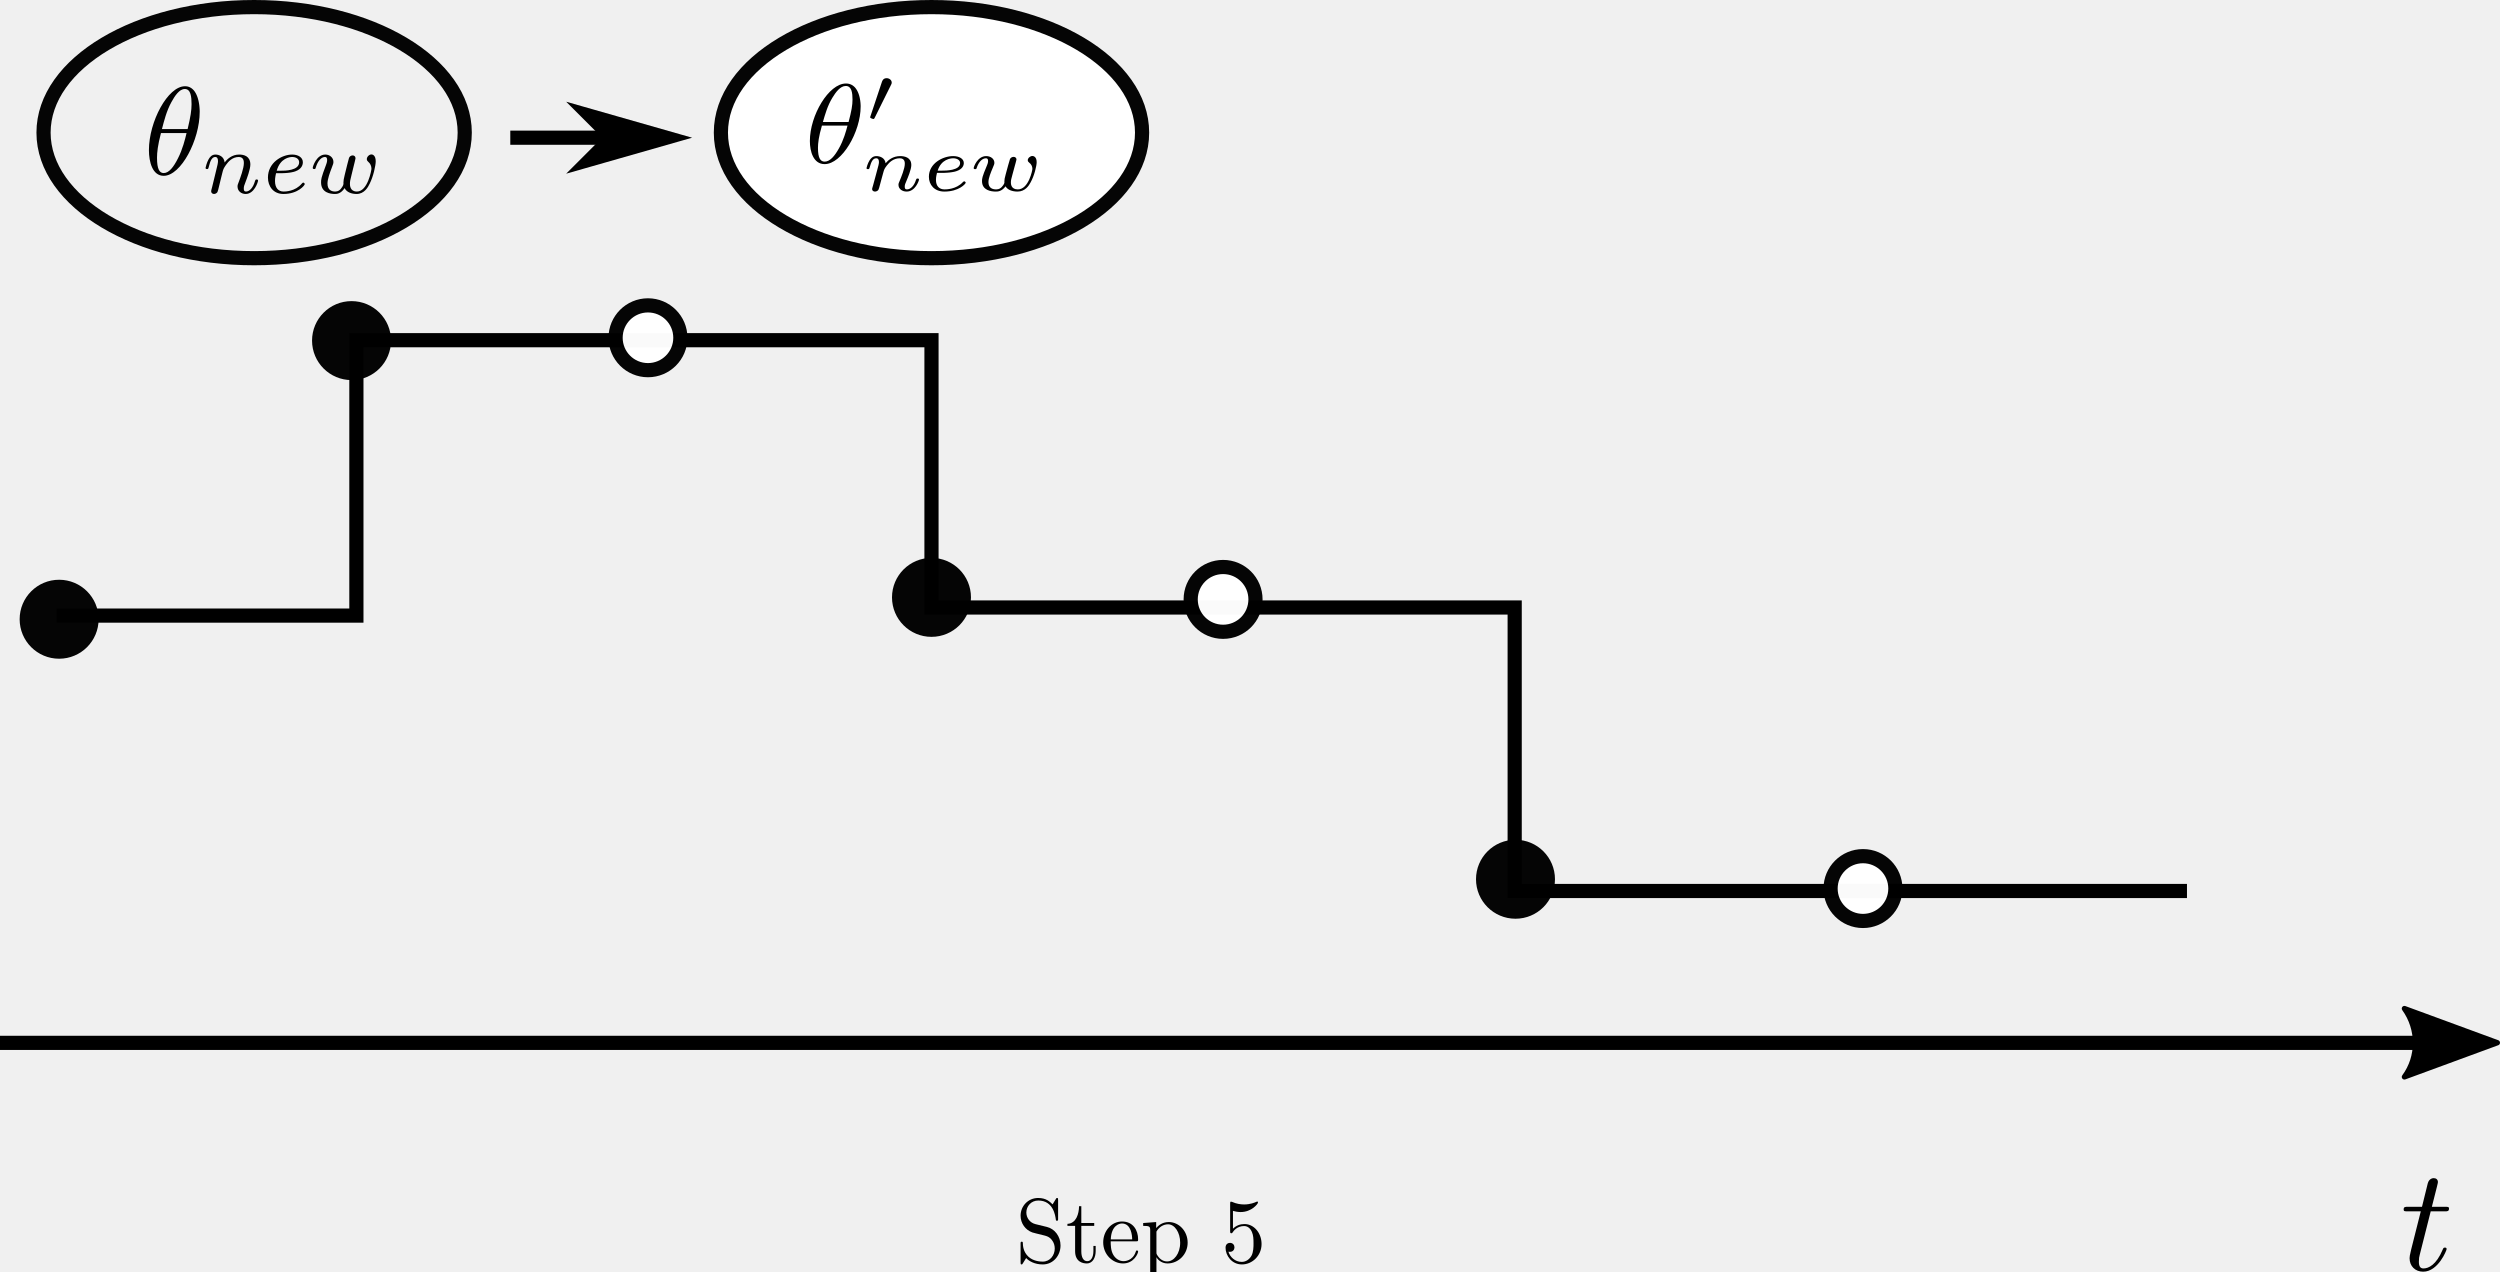
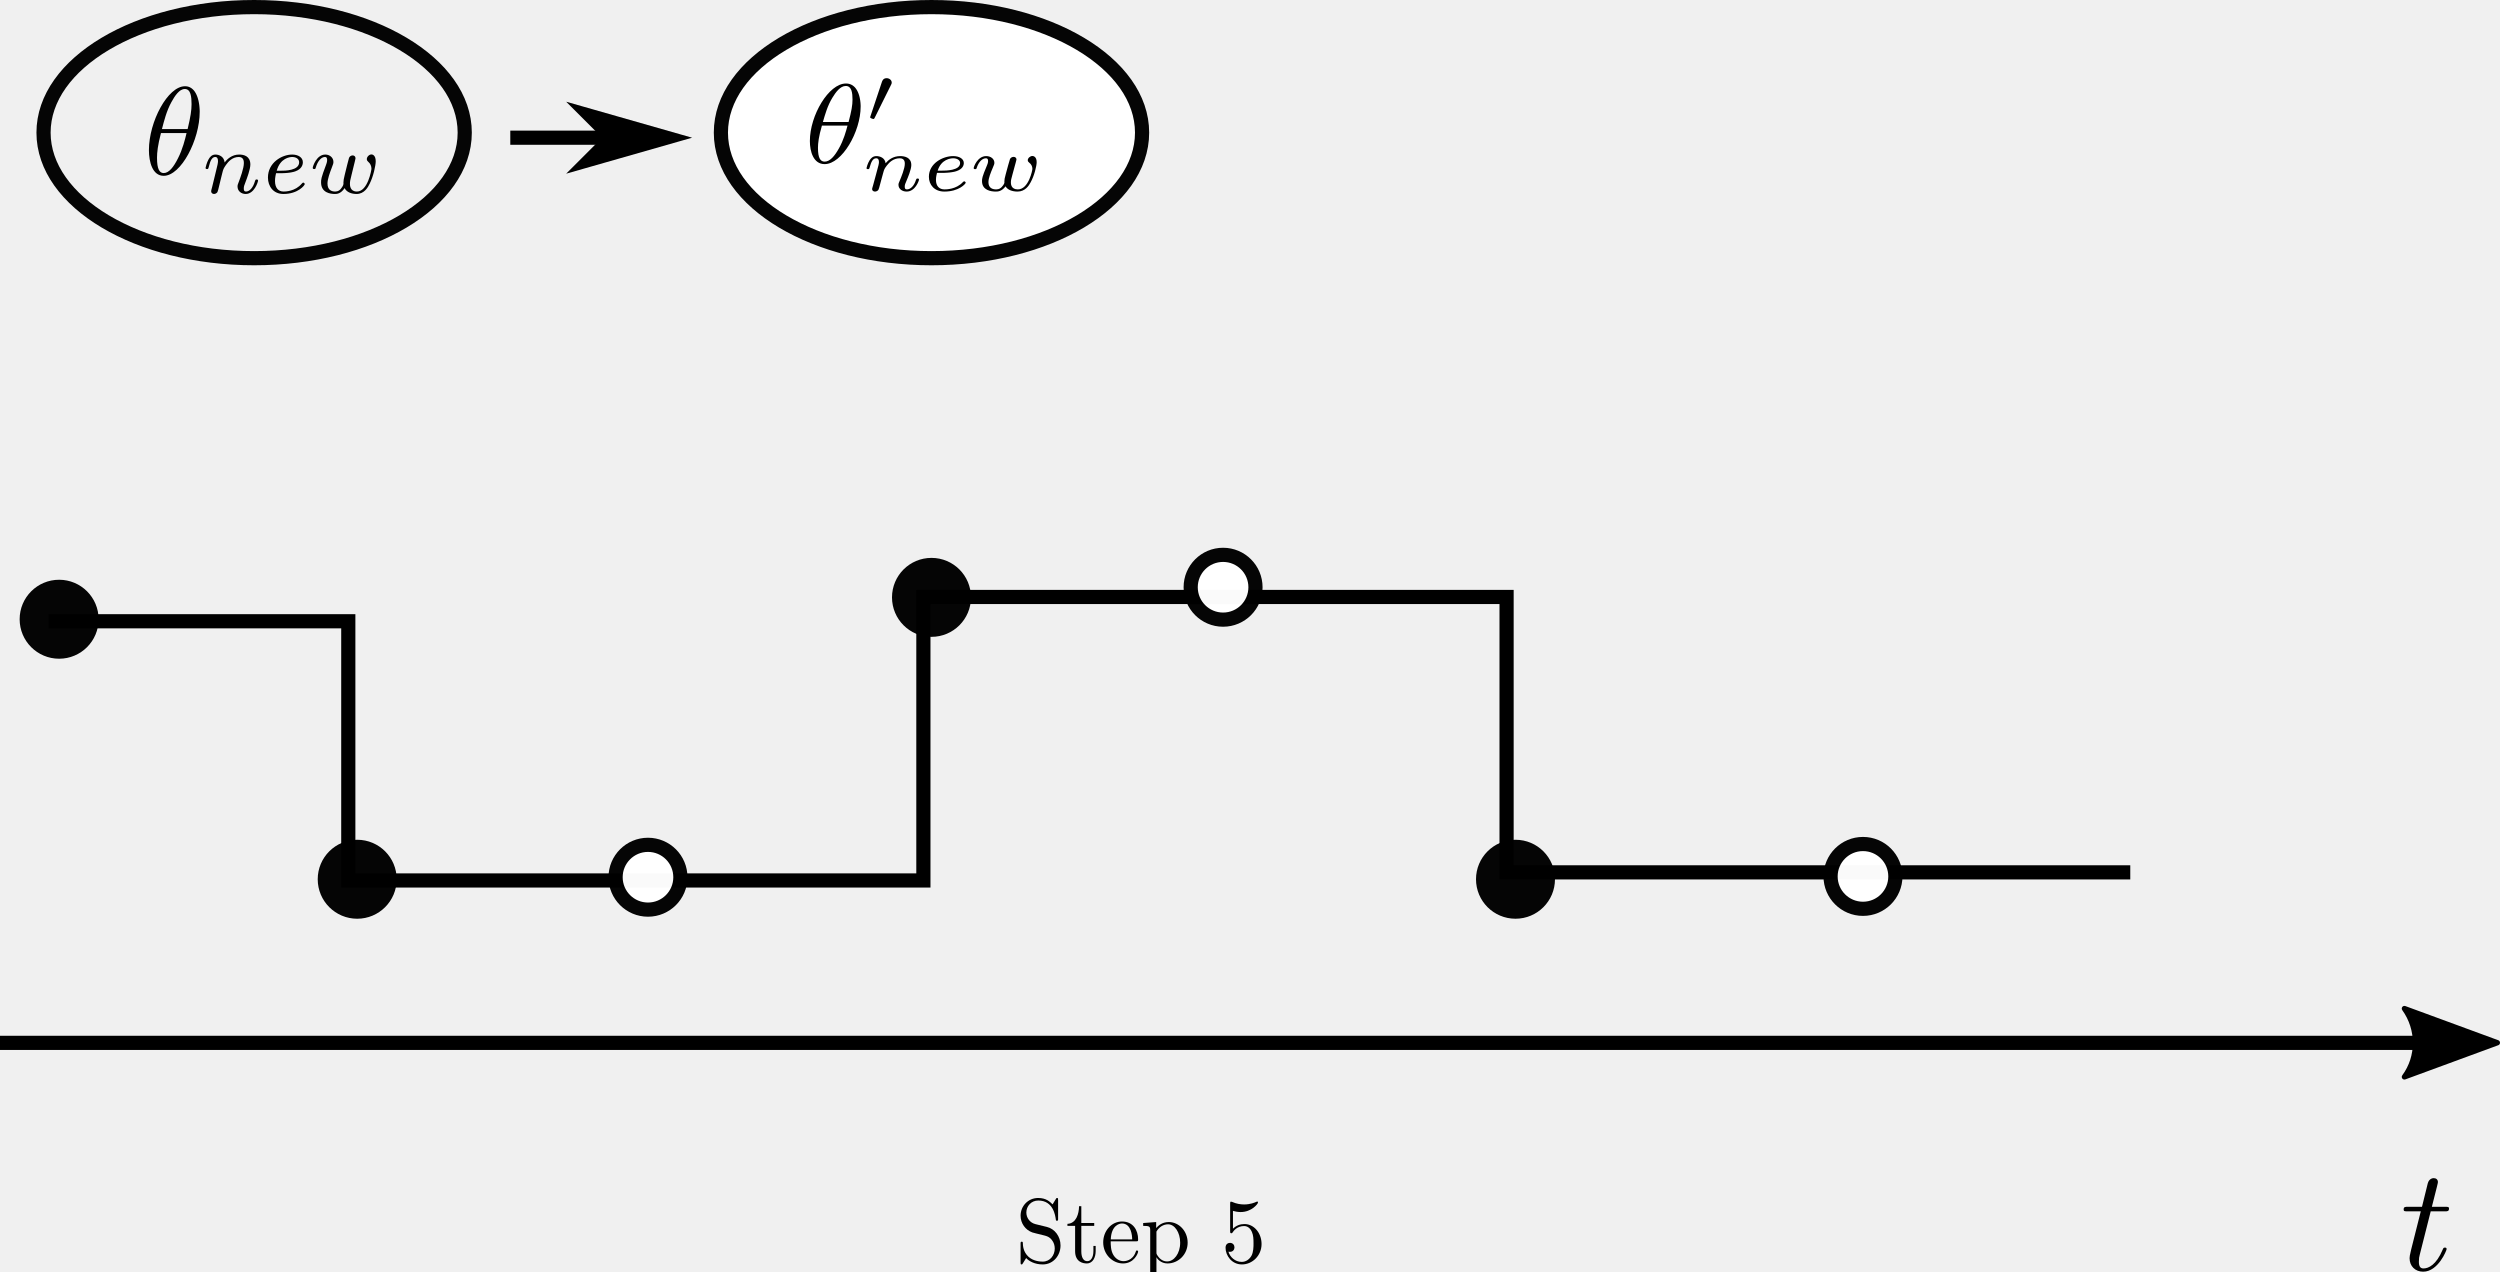
<svg xmlns="http://www.w3.org/2000/svg" xmlns:ns1="http://www.openswatchbook.org/uri/2009/osb" width="248.876mm" height="126.597mm" viewBox="0 0 881.845 448.571" id="svg2" version="1.1">
  <defs id="defs4">
    <linearGradient id="linearGradient4488" ns1:paint="solid">
      <stop style="stop-color:#ffffff;stop-opacity:1;" offset="0" id="stop4490" />
    </linearGradient>
    <marker orient="auto" refY="0.0" refX="0.0" id="Arrow1Mstart" style="overflow:visible">
      <path id="path4234" d="M 0.0,0.0 L 5.0,-5.0 L -12.5,0.0 L 5.0,5.0 L 0.0,0.0 z " style="fill-rule:evenodd;stroke:#000000;stroke-width:1pt;stroke-opacity:1;fill:#000000;fill-opacity:1" transform="scale(0.4) translate(10,0)" />
    </marker>
    <marker style="overflow:visible" id="Arrow2Mend" refX="0" refY="0" orient="auto">
      <path transform="scale(-0.6,-0.6)" d="M 8.719,4.034 -2.207,0.016 8.719,-4.002 c -1.745,2.372 -1.735,5.617 -6e-7,8.035 z" style="fill:#000000;fill-opacity:1;fill-rule:evenodd;stroke:#000000;stroke-width:0.625;stroke-linejoin:round;stroke-opacity:1" id="path4171" />
    </marker>
    <marker style="overflow:visible" id="marker4426" refX="0" refY="0" orient="auto">
      <path transform="matrix(-0.4,0,0,-0.4,-4,0)" style="fill:#000000;fill-opacity:1;fill-rule:evenodd;stroke:#000000;stroke-width:1pt;stroke-opacity:1" d="M 0,0 5,-5 -12.5,0 5,5 0,0 Z" id="path4428" />
    </marker>
    <marker style="overflow:visible" id="Arrow1Mend" refX="0" refY="0" orient="auto">
      <path transform="matrix(-0.4,0,0,-0.4,-4,0)" style="fill:#000000;fill-opacity:1;fill-rule:evenodd;stroke:#000000;stroke-width:1pt;stroke-opacity:1" d="M 0,0 5,-5 -12.5,0 5,5 0,0 Z" id="path4153" />
    </marker>
  </defs>
  <g transform="translate(1022.857,161.2092)" id="layer1">
    <path id="path4138" d="m -1022.857,206.648 874.286,0" style="fill:none;fill-rule:evenodd;stroke:#000000;stroke-width:5;stroke-linecap:butt;stroke-linejoin:miter;stroke-miterlimit:4;stroke-dasharray:none;stroke-opacity:1;marker-end:url(#Arrow2Mend)" />
-     <circle r="11.429" cy="-41.066" cx="-898.857" id="path4494" style="opacity:0.98;fill:#000000;fill-opacity:1;fill-rule:nonzero;stroke:#000000;stroke-width:5;stroke-linecap:butt;stroke-linejoin:miter;stroke-miterlimit:4;stroke-dasharray:none;stroke-dashoffset:0;stroke-opacity:1" />
+     <circle r="11.429" cy="148.934" cx="-896.857" id="path4494" style="opacity:0.98;fill:#000000;fill-opacity:1;fill-rule:nonzero;stroke:#000000;stroke-width:5;stroke-linecap:butt;stroke-linejoin:miter;stroke-miterlimit:4;stroke-dasharray:none;stroke-dashoffset:0;stroke-opacity:1" />
    <circle r="11.428" cy="57.219" cx="-1002" id="path4496" style="opacity:0.98;fill:#000000;fill-opacity:1;fill-rule:nonzero;stroke:#000000;stroke-width:5;stroke-linecap:butt;stroke-linejoin:miter;stroke-miterlimit:4;stroke-dasharray:none;stroke-dashoffset:0;stroke-opacity:1" />
    <circle r="11.428" cy="148.934" cx="-488.286" id="path4498" style="opacity:0.98;fill:#000000;fill-opacity:1;fill-rule:nonzero;stroke:#000000;stroke-width:5;stroke-linecap:butt;stroke-linejoin:miter;stroke-miterlimit:4;stroke-dasharray:none;stroke-dashoffset:0;stroke-opacity:1" />
    <ellipse ry="11.428" rx="11.428" cy="49.505" cx="-694.286" id="path4500" style="opacity:0.98;fill:#000000;fill-opacity:1;fill-rule:nonzero;stroke:#000000;stroke-width:5;stroke-linecap:butt;stroke-linejoin:miter;stroke-miterlimit:4;stroke-dasharray:none;stroke-dashoffset:0;stroke-opacity:1" />
    <ellipse ry="44.286" rx="74.286" cy="-114.424" cx="-933.214" id="path4504" style="opacity:0.98;fill:none;fill-opacity:1;fill-rule:nonzero;stroke:#000000;stroke-width:5;stroke-linecap:butt;stroke-linejoin:miter;stroke-miterlimit:4;stroke-dasharray:none;stroke-dashoffset:0;stroke-opacity:1" />
    <g id="g4524" transform="matrix(0.9837805,0,0,0.9780855,-469.5462,-62.85982)">
      <g word-spacing="normal" letter-spacing="normal" font-size-adjust="none" font-stretch="normal" font-weight="normal" font-variant="normal" font-style="normal" stroke-miterlimit="10.433" xml:space="preserve" transform="matrix(1.062992,0,0,-1.062992,-186.0236,789.2717)" id="content" style="font-style:normal;font-variant:normal;font-weight:normal;font-stretch:normal;letter-spacing:normal;word-spacing:normal;text-anchor:start;fill:none;fill-opacity:1;fill-rule:evenodd;stroke:#000000;stroke-width:1.019;stroke-linecap:butt;stroke-linejoin:miter;stroke-miterlimit:10.433;stroke-dasharray:none;stroke-dashoffset:0;stroke-opacity:1">
        <path id="path4527" d="m 465.79,426.12 4.68,0 c 0.99,0 1.49,0 1.49,1 0,0.55 -0.5,0.55 -1.39,0.55 l -4.39,0 c 1.79,7.08 2.04,8.08 2.04,8.37 0,0.85 -0.59,1.35 -1.43,1.35 -0.16,0 -1.55,-0.05 -2,-1.8 l -1.94,-7.92 -4.69,0 c -1,0 -1.5,0 -1.5,-0.94 0,-0.61 0.41,-0.61 1.41,-0.61 l 4.37,0 c -3.58,-14.14 -3.78,-14.98 -3.78,-15.89 0,-2.69 1.89,-4.58 4.58,-4.58 5.08,0 7.92,7.27 7.92,7.67 0,0.5 -0.39,0.5 -0.59,0.5 -0.46,0 -0.5,-0.15 -0.75,-0.7 -2.14,-5.17 -4.78,-6.37 -6.47,-6.37 -1.05,0 -1.55,0.65 -1.55,2.29 0,1.19 0.09,1.55 0.3,2.39 z" style="fill:#000000;stroke-width:0" />
      </g>
    </g>
    <ellipse style="opacity:0.98;fill:#ffffff;fill-opacity:1;fill-rule:nonzero;stroke:#000000;stroke-width:5;stroke-linecap:butt;stroke-linejoin:miter;stroke-miterlimit:4;stroke-dasharray:none;stroke-dashoffset:0;stroke-opacity:1" id="path4220" cx="-694.286" cy="-114.423" rx="74.285" ry="44.286" />
    <path style="fill:none;fill-rule:evenodd;stroke:#000000;stroke-width:5;stroke-linecap:butt;stroke-linejoin:miter;stroke-opacity:1;stroke-miterlimit:4;stroke-dasharray:none;marker-end:url(#Arrow1Mend)" d="m -842.857,-112.638 54.286,0" id="path4222" />
    <g id="g4430" transform="matrix(0.9966437,0,0,1.010377,-843.8038,-121.1448)">
      <g word-spacing="normal" letter-spacing="normal" font-size-adjust="none" font-stretch="normal" font-weight="normal" font-variant="normal" font-style="normal" stroke-miterlimit="10.433" xml:space="preserve" transform="matrix(0.6408163,0,0,-0.6408163,-112.1428,661.3837)" id="g4432" style="font-style:normal;font-variant:normal;font-weight:normal;font-stretch:normal;letter-spacing:normal;word-spacing:normal;text-anchor:start;fill:none;fill-opacity:1;fill-rule:evenodd;stroke:#000000;stroke-width:0.997;stroke-linecap:butt;stroke-linejoin:miter;stroke-miterlimit:10.433;stroke-dasharray:none;stroke-dashoffset:0;stroke-opacity:1">
        <path id="path4434" d="m 472.91,425.53 -6.37,1.54 c -3.1,0.75 -5.04,3.44 -5.04,6.33 0,3.49 2.69,6.53 6.58,6.53 8.31,0 9.41,-8.17 9.71,-10.42 0.04,-0.3 0.04,-0.59 0.6,-0.59 0.65,0 0.65,0.25 0.65,1.2 l 0,10 c 0,0.86 0,1.2 -0.55,1.2 -0.35,0 -0.41,-0.04 -0.75,-0.65 L 476,437.84 c -1.5,1.44 -3.54,3.48 -7.98,3.48 -5.53,0 -9.7,-4.39 -9.7,-9.67 0,-4.12 2.64,-7.76 6.51,-9.11 0.55,-0.2 3.1,-0.79 6.58,-1.64 1.34,-0.36 2.84,-0.7 4.23,-2.54 1.05,-1.3 1.55,-2.94 1.55,-4.58 0,-3.55 -2.48,-7.13 -6.67,-7.13 -1.45,0 -5.23,0.25 -7.88,2.69 -2.89,2.69 -3.04,5.87 -3.09,7.67 -0.05,0.5 -0.44,0.5 -0.59,0.5 -0.64,0 -0.64,-0.36 -0.64,-1.25 l 0,-9.97 c 0,-0.84 0,-1.18 0.54,-1.18 0.35,0 0.39,0.09 0.74,0.64 0,0.04 0.15,0.2 1.79,2.84 1.55,-1.69 4.74,-3.48 9.18,-3.48 5.82,0 9.81,4.87 9.81,10.35 0,4.99 -3.28,9.07 -7.47,10.07 z" style="fill:#000000;stroke-width:0" />
        <path id="path4436" d="m 491.86,426.12 7.13,0 0,1.55 -7.13,0 0,9.17 -1.25,0 c -0.04,-4.08 -1.54,-9.42 -6.42,-9.61 l 0,-1.11 4.24,0 0,-13.75 c 0,-6.12 4.62,-6.72 6.42,-6.72 3.53,0 4.94,3.53 4.94,6.72 l 0,2.84 -1.25,0 0,-2.73 c 0,-3.69 -1.5,-5.58 -3.35,-5.58 -3.33,0 -3.33,4.53 -3.33,5.38 z" style="fill:#000000;stroke-width:0" />
        <path id="path4438" d="m 508.09,417.71 0.04,1.05 c 0.3,7.42 4.49,8.66 6.19,8.66 5.13,0 5.63,-6.72 5.63,-8.66 l -11.82,0 -0.04,-1.05 13.9,0 c 1.1,0 1.24,0 1.24,1.05 0,4.92 -2.69,9.75 -8.91,9.75 -5.78,0 -10.37,-5.12 -10.37,-11.36 0,-6.67 5.23,-11.5 10.96,-11.5 6.08,0 8.32,5.53 8.32,6.47 0,0.5 -0.39,0.61 -0.64,0.61 -0.46,0 -0.55,-0.3 -0.66,-0.7 -1.73,-5.13 -6.22,-5.13 -6.72,-5.13 -2.5,0 -4.48,1.49 -5.62,3.33 -1.5,2.39 -1.5,5.69 -1.5,7.48 z" style="fill:#000000;stroke-width:0" />
        <path id="path4440" d="m 533.2,424.93 0,3.28 -7.18,-0.54 0,-1.55 c 3.55,0 3.89,-0.3 3.89,-2.48 l 0,-23.32 c 0,-2.25 -0.54,-2.25 -3.89,-2.25 l 0,-1.54 c 1.71,0.06 4.28,0.15 5.58,0.15 1.35,0 3.89,-0.09 5.64,-0.15 l 0,1.54 c -3.34,0 -3.89,0 -3.89,2.25 l 0,8.36 0,0.46 0.7,0.65 c -0.7,1.05 -0.7,1.1 -0.7,2.08 l 0,0 0,11.13 c 1.44,2.53 3.89,3.98 6.42,3.98 3.64,0 6.69,-4.39 6.69,-10.02 0,-6.03 -3.5,-10.21 -7.19,-10.21 -1.98,0 -3.87,1 -5.22,3.04 l -0.7,-0.65 c 0.25,-0.8 2.35,-3.49 6.13,-3.49 5.93,0 11.11,4.88 11.11,11.31 0,6.33 -4.83,11.25 -10.41,11.25 -3.89,0 -5.98,-2.18 -6.98,-3.28 z" style="fill:#000000;stroke-width:0" />
        <path id="path4442" d="m 591.41,416.21 -0.02,0.56 -0.03,0.54 -0.06,0.54 -0.08,0.53 -0.1,0.53 -0.13,0.51 -0.14,0.5 -0.17,0.5 -0.18,0.48 -0.21,0.47 -0.22,0.46 -0.24,0.44 -0.26,0.43 -0.28,0.41 -0.29,0.4 -0.31,0.38 -0.33,0.36 -0.34,0.35 -0.35,0.32 -0.37,0.31 -0.39,0.29 -0.39,0.26 -0.41,0.25 -0.43,0.22 -0.43,0.2 -0.44,0.17 -0.46,0.15 -0.46,0.13 -0.48,0.09 -0.48,0.07 -0.49,0.05 -0.5,0.01 c -2.39,0 -4.53,-0.8 -6.33,-2.53 l 0,9.7 c 1,-0.29 2.64,-0.64 4.23,-0.64 6.13,0 9.61,4.53 9.61,5.19 0,0.3 -0.14,0.55 -0.5,0.55 -0.04,0 -0.14,0 -0.39,-0.16 -1,-0.45 -3.44,-1.44 -6.78,-1.44 -1.98,0 -4.28,0.35 -6.62,1.39 -0.39,0.14 -0.5,0.14 -0.6,0.14 -0.5,0 -0.5,-0.39 -0.5,-1.18 l 0,-14.75 c 0,-0.89 0,-1.3 0.71,-1.3 0.34,0 0.43,0.16 0.64,0.45 0.54,0.8 2.39,3.49 6.42,3.49 2.59,0 3.84,-2.3 4.23,-3.19 0.82,-1.84 0.91,-3.78 0.91,-6.28 0,-1.74 0,-4.74 -1.2,-6.83 -1.19,-1.94 -3.04,-3.23 -5.33,-3.23 -3.64,0 -6.47,2.64 -7.33,5.57 0.16,-0.04 0.31,-0.09 0.86,-0.09 1.64,0 2.48,1.25 2.48,2.44 0,1.2 -0.84,2.44 -2.48,2.44 -0.7,0 -2.45,-0.35 -2.45,-2.65 0,-4.28 3.43,-9.1 9.03,-9.1 5.76,0 10.86,4.78 10.86,11.1 z" style="fill:#000000;stroke-width:0" />
      </g>
    </g>
-     <path style="fill:none;fill-rule:evenodd;stroke:#000000;stroke-width:5;stroke-linecap:butt;stroke-linejoin:miter;stroke-miterlimit:4;stroke-dasharray:none;stroke-opacity:1" d="m -1002.857,55.934 105.714,0 0,-97.143 202.857,0 0,94.286 205.714,0 0,100 237.143,0" id="path4486" />
-     <ellipse style="opacity:0.98;fill:#ffffff;fill-opacity:1;fill-rule:evenodd;stroke:#000000;stroke-width:5;stroke-linecap:butt;stroke-linejoin:miter;stroke-miterlimit:4;stroke-dasharray:none;stroke-dashoffset:0;stroke-opacity:1" id="path5960" cx="-794.291" cy="-42.066" rx="11.424" ry="11.429" />
-     <circle style="opacity:0.98;fill:#ffffff;fill-opacity:1;fill-rule:evenodd;stroke:#000000;stroke-width:5;stroke-linecap:butt;stroke-linejoin:miter;stroke-miterlimit:4;stroke-dasharray:none;stroke-dashoffset:0;stroke-opacity:1" id="path5962" cx="-591.428" cy="50.219" r="11.429" />
-     <circle style="opacity:0.98;fill:#ffffff;fill-opacity:1;fill-rule:evenodd;stroke:#000000;stroke-width:5;stroke-linecap:butt;stroke-linejoin:miter;stroke-miterlimit:4;stroke-dasharray:none;stroke-dashoffset:0;stroke-opacity:1" id="path5964" cx="-365.714" cy="152.219" r="11.429" />
    <g transform="matrix(1.358146,0,0,1.382269,-1216.289,-654.0852)" id="g6003">
      <g style="font-style:normal;font-variant:normal;font-weight:normal;font-stretch:normal;letter-spacing:normal;word-spacing:normal;text-anchor:start;fill:none;fill-opacity:1;fill-rule:evenodd;stroke:#000000;stroke-width:0.73;stroke-linecap:butt;stroke-linejoin:miter;stroke-miterlimit:10.433;stroke-dasharray:none;stroke-dashoffset:0;stroke-opacity:1" id="g6005" transform="matrix(0.6408163,0,0,-0.6408163,-112.1428,661.3837)" xml:space="preserve" stroke-miterlimit="10.433" font-style="normal" font-variant="normal" font-weight="normal" font-stretch="normal" font-size-adjust="none" letter-spacing="normal" word-spacing="normal">
        <path style="fill:#000000;stroke-width:0" d="m 478.19,431.11 0,0.31 -0.01,0.34 -0.02,0.36 -0.02,0.37 -0.03,0.39 -0.04,0.39 -0.04,0.41 -0.06,0.41 -0.07,0.42 -0.07,0.43 -0.09,0.42 -0.1,0.43 -0.12,0.42 -0.12,0.42 -0.14,0.41 -0.16,0.41 -0.17,0.4 -0.18,0.38 -0.2,0.37 -0.22,0.36 -0.23,0.34 -0.25,0.32 -0.28,0.3 -0.29,0.27 -0.31,0.25 -0.16,0.12 -0.17,0.1 -0.17,0.1 -0.18,0.1 -0.18,0.08 -0.19,0.08 -0.19,0.07 -0.2,0.06 -0.21,0.05 -0.21,0.05 -0.22,0.03 -0.22,0.02 -0.23,0.02 -0.23,0 -0.05,-1.09 c 2.44,0 2.73,-3.19 2.73,-6.03 0,-2.44 -0.39,-4.99 -1.59,-9.92 l -10.41,0 c 0.85,3.2 1.85,7.18 3.83,10.72 1.36,2.43 3.19,5.23 5.44,5.23 l 0.05,1.09 c -6.92,0 -14.6,-14.04 -14.6,-25.45 0,-4.69 1.44,-10.22 5.99,-10.22 l 0,1.1 c -1.66,0 -2.71,1.45 -2.71,6.07 0,2.1 0.3,4.99 1.6,9.86 l 10.37,0 c -0.54,-2.28 -1.59,-6.51 -3.5,-10.11 -1.73,-3.39 -3.62,-5.82 -5.76,-5.82 l 0,-1.1 c 7.01,0 14.59,14.3 14.59,25.46 z" id="path6007" />
        <path style="fill:#000000;stroke-width:0" d="m 483.17,400.95 -0.01,-0.04 -0.02,-0.05 -0.01,-0.04 -0.01,-0.05 -0.02,-0.05 -0.01,-0.06 -0.02,-0.05 -0.01,-0.05 -0.03,-0.11 -0.03,-0.11 -0.03,-0.12 -0.02,-0.1 -0.02,-0.06 -0.01,-0.05 -0.01,-0.05 -0.01,-0.05 -0.01,-0.05 -0.01,-0.04 -0.01,-0.05 -0.01,-0.04 -0.01,-0.03 0,-0.04 -0.01,-0.03 0,-0.03 -0.01,-0.02 0,-0.02 0,-0.01 0,-0.01 0,-0.01 0,0 c 0,-0.77 0.62,-1.11 1.19,-1.11 0.62,0 1.17,0.45 1.36,0.76 0.17,0.32 0.45,1.43 0.62,2.16 0.17,0.66 0.55,2.27 0.77,3.14 0.2,0.77 0.42,1.53 0.59,2.33 0.37,1.44 0.45,1.7 1.45,3.14 0.99,1.39 2.63,3.2 5.24,3.2 2.01,0 2.04,-1.78 2.04,-2.44 0,-2.09 -1.48,-5.95 -2.04,-7.42 -0.39,-0.98 -0.53,-1.29 -0.53,-1.89 0,-1.84 1.54,-2.98 3.31,-2.98 3.48,0 5.01,4.79 5.01,5.33 0,0.45 -0.45,0.45 -0.54,0.45 -0.5,0 -0.53,-0.2 -0.68,-0.59 -0.79,-2.79 -2.29,-4.22 -3.68,-4.22 -0.74,0 -0.88,0.48 -0.88,1.22 0,0.79 0.17,1.25 0.8,2.82 0.42,1.08 1.86,4.77 1.86,6.72 0,3.39 -2.69,3.97 -4.53,3.97 -2.89,0 -4.85,-1.76 -5.89,-3.16 -0.25,2.4 -2.3,3.16 -3.74,3.16 -1.5,0 -2.29,-1.08 -2.75,-1.87 -0.76,-1.29 -1.25,-3.29 -1.25,-3.46 0,-0.45 0.49,-0.45 0.6,-0.45 0.48,0 0.51,0.11 0.76,1.05 0.52,2.06 1.19,3.76 2.55,3.76 0.91,0 1.14,-0.76 1.14,-1.7 0,-0.67 -0.31,-1.95 -0.56,-2.89 -0.24,-0.95 -0.58,-2.38 -0.77,-3.14 z" id="path6009" />
        <path style="fill:#000000;stroke-width:0" d="m 511.33,406.7 0.1,0 0.1,0 0.12,0 0.12,0 0.14,0.01 0.14,0 0.15,0.01 0.15,0 0.16,0.01 0.17,0.01 0.18,0.01 0.17,0.01 0.19,0.01 0.19,0.02 0.38,0.03 0.4,0.04 0.4,0.05 0.41,0.06 0.4,0.07 0.4,0.08 0.2,0.05 0.2,0.04 0.19,0.05 0.19,0.06 0.18,0.05 0.18,0.06 c 2.58,0.91 3.06,2.58 3.06,3.63 0,1.92 -1.92,3.06 -4.32,3.06 l 0,-0.97 c 1.53,0 2.82,-0.76 2.82,-2.09 0,-3.38 -5.89,-3.38 -7.39,-3.38 l -1.7,0 c 1.42,5.05 5.3,5.47 6.27,5.47 l 0,0.97 c -4.18,0 -9.83,-3.2 -9.83,-9.16 0,-3.51 2.2,-6.54 6.28,-6.54 5.89,0 8.64,3.44 8.64,3.94 0,0.2 -0.31,0.59 -0.59,0.59 -0.21,0 -0.28,-0.08 -0.57,-0.36 -2.71,-3.2 -6.79,-3.2 -7.42,-3.2 -2.09,0 -3.48,1.39 -3.48,4.22 0,0.48 0,1.18 0.42,3.09 z" id="path6011" />
        <path style="fill:#000000;stroke-width:0" d="m 540.69,409.87 0.02,0.09 0.03,0.1 0.02,0.1 0.03,0.1 0.02,0.1 0.03,0.11 0.06,0.22 0.05,0.22 0.06,0.22 0.05,0.22 0.02,0.11 0.03,0.1 0.02,0.11 0.03,0.1 0.02,0.09 0.02,0.1 0.02,0.09 0.02,0.09 0.02,0.08 0.02,0.07 0.01,0.07 0.01,0.07 0.02,0.06 0.01,0.05 0,0.04 0.01,0.04 0,0.01 0,0.02 0,0.01 0,0.01 c 0,0.69 -0.54,1.11 -1.14,1.11 -0.67,0 -1.29,-0.42 -1.5,-1.02 -0.11,-0.26 -0.45,-1.73 -0.7,-2.61 -0.48,-1.98 -0.48,-2.04 -1,-4 -0.45,-1.92 -0.53,-2.2 -0.56,-3.2 0.14,-0.7 -0.14,-1.36 -0.99,-2.41 -0.43,-0.56 -1.14,-1.15 -2.33,-1.15 -1.35,0 -3.14,0.48 -3.14,3.2 0,1.78 0.99,4.36 1.68,6.14 0.59,1.53 0.73,1.84 0.73,2.44 0,1.67 -1.42,2.95 -3.31,2.95 -3.52,0 -5.08,-4.73 -5.08,-5.33 0,-0.45 0.48,-0.45 0.59,-0.45 0.49,0 0.52,0.17 0.63,0.56 0.87,2.89 2.37,4.25 3.76,4.25 0.6,0 0.86,-0.39 0.86,-1.22 0,-0.79 -0.31,-1.56 -0.48,-2.01 -1.98,-5.1 -1.98,-5.8 -1.98,-6.88 0,-4.11 3.73,-4.62 5.6,-4.62 0.68,0 2.38,0 3.94,2.33 0.8,-1.57 2.72,-2.33 4.85,-2.33 3.11,0 4.64,2.67 5.32,4.11 1.5,2.92 2.44,7.28 2.44,8.89 0,2.61 -1.48,2.75 -1.73,2.75 -0.91,0 -1.88,-0.96 -1.88,-1.86 0,-0.58 0.35,-0.86 0.58,-1.08 0.84,-0.69 1.3,-1.67 1.3,-2.78 0,-0.45 -1.47,-9.06 -5.89,-9.06 -2.83,0 -2.83,2.51 -2.83,3.11 0,0.93 0.14,1.5 0.64,3.48 z" id="path6013" />
      </g>
    </g>
    <g id="g6099" transform="matrix(1.358146,0,0,1.243929,-983.1463,-602.6786)">
      <g word-spacing="normal" letter-spacing="normal" font-size-adjust="none" font-stretch="normal" font-weight="normal" font-variant="normal" font-style="normal" stroke-miterlimit="10.433" xml:space="preserve" transform="matrix(0.6408163,0,0,-0.6408163,-112.1428,661.3837)" id="g6101" style="font-style:normal;font-variant:normal;font-weight:normal;font-stretch:normal;letter-spacing:normal;word-spacing:normal;text-anchor:start;fill:none;fill-opacity:1;fill-rule:evenodd;stroke:#000000;stroke-width:0.769;stroke-linecap:butt;stroke-linejoin:miter;stroke-miterlimit:10.433;stroke-dasharray:none;stroke-dashoffset:0;stroke-opacity:1">
        <path id="path6103" d="m 478.19,431.11 0,0.31 -0.01,0.34 -0.02,0.36 -0.02,0.37 -0.03,0.39 -0.04,0.39 -0.04,0.41 -0.06,0.41 -0.07,0.42 -0.07,0.43 -0.09,0.42 -0.1,0.43 -0.12,0.42 -0.12,0.42 -0.14,0.41 -0.16,0.41 -0.17,0.4 -0.18,0.38 -0.2,0.37 -0.22,0.36 -0.23,0.34 -0.25,0.32 -0.28,0.3 -0.29,0.27 -0.31,0.25 -0.16,0.12 -0.17,0.1 -0.17,0.1 -0.18,0.1 -0.18,0.08 -0.19,0.08 -0.19,0.07 -0.2,0.06 -0.21,0.05 -0.21,0.05 -0.22,0.03 -0.22,0.02 -0.23,0.02 -0.23,0 -0.05,-1.09 c 2.44,0 2.73,-3.19 2.73,-6.03 0,-2.44 -0.39,-4.99 -1.59,-9.92 l -10.41,0 c 0.85,3.2 1.85,7.18 3.83,10.72 1.36,2.43 3.19,5.23 5.44,5.23 l 0.05,1.09 c -6.92,0 -14.6,-14.04 -14.6,-25.45 0,-4.69 1.44,-10.22 5.99,-10.22 l 0,1.1 c -1.66,0 -2.71,1.45 -2.71,6.07 0,2.1 0.3,4.99 1.6,9.86 l 10.37,0 c -0.54,-2.28 -1.59,-6.51 -3.5,-10.11 -1.73,-3.39 -3.62,-5.82 -5.76,-5.82 l 0,-1.1 c 7.01,0 14.59,14.3 14.59,25.46 z" style="fill:#000000;stroke-width:0" />
        <path id="path6105" d="m 490.47,440.65 0.02,0.06 0.03,0.05 0.02,0.05 0.02,0.05 0.02,0.04 0.02,0.05 0.02,0.04 0.02,0.04 0.01,0.05 0.02,0.04 0.01,0.03 0.01,0.04 0.01,0.04 0.01,0.03 0.01,0.04 0.01,0.03 0.01,0.03 0,0.03 0.01,0.03 0.01,0.03 0,0.03 0.01,0.03 0,0.03 0,0.02 0.01,0.06 0,0.05 0,0.04 0,0.05 c 0,1.08 -0.98,1.92 -2.06,1.92 -1.33,0 -1.74,-1.09 -1.91,-1.64 l -4.61,-15.09 c -0.03,-0.06 -0.17,-0.52 -0.17,-0.56 0,-0.41 1.08,-0.77 1.36,-0.77 0.25,0 0.28,0.08 0.52,0.59 z" style="fill:#000000;stroke-width:0" />
        <path id="path6107" d="m 483.17,396.03 -0.01,-0.05 -0.02,-0.04 -0.01,-0.05 -0.01,-0.05 -0.02,-0.05 -0.01,-0.05 -0.02,-0.05 -0.01,-0.05 -0.03,-0.11 -0.03,-0.12 -0.03,-0.11 -0.02,-0.11 -0.02,-0.05 -0.01,-0.05 -0.01,-0.05 -0.01,-0.05 -0.01,-0.05 -0.01,-0.04 -0.01,-0.05 -0.01,-0.04 -0.01,-0.04 0,-0.03 -0.01,-0.03 0,-0.03 -0.01,-0.02 0,-0.03 0,0 0,-0.01 0,-0.01 0,0 c 0,-0.77 0.62,-1.11 1.19,-1.11 0.62,0 1.17,0.45 1.36,0.76 0.17,0.31 0.45,1.42 0.62,2.16 0.17,0.65 0.55,2.26 0.77,3.14 0.2,0.76 0.42,1.53 0.59,2.33 0.37,1.43 0.45,1.7 1.45,3.14 0.99,1.39 2.63,3.2 5.24,3.2 2.01,0 2.04,-1.78 2.04,-2.44 0,-2.09 -1.48,-5.95 -2.04,-7.42 -0.39,-0.98 -0.53,-1.3 -0.53,-1.89 0,-1.84 1.54,-2.98 3.31,-2.98 3.48,0 5.01,4.79 5.01,5.32 0,0.46 -0.45,0.46 -0.54,0.46 -0.5,0 -0.53,-0.21 -0.68,-0.6 -0.79,-2.78 -2.29,-4.22 -3.68,-4.22 -0.74,0 -0.88,0.49 -0.88,1.22 0,0.8 0.17,1.25 0.8,2.83 0.42,1.08 1.86,4.77 1.86,6.72 0,3.39 -2.69,3.97 -4.53,3.97 -2.89,0 -4.85,-1.77 -5.89,-3.16 -0.25,2.39 -2.3,3.16 -3.74,3.16 -1.5,0 -2.29,-1.08 -2.75,-1.88 -0.76,-1.28 -1.25,-3.28 -1.25,-3.45 0,-0.45 0.49,-0.45 0.6,-0.45 0.48,0 0.51,0.11 0.76,1.04 0.52,2.07 1.19,3.77 2.55,3.77 0.91,0 1.14,-0.77 1.14,-1.7 0,-0.67 -0.31,-1.96 -0.56,-2.89 -0.24,-0.96 -0.58,-2.38 -0.77,-3.14 z" style="fill:#000000;stroke-width:0" />
        <path id="path6109" d="m 511.33,401.78 0.1,0 0.1,0 0.12,0 0.12,0 0.14,0 0.14,0.01 0.15,0 0.15,0.01 0.16,0.01 0.17,0.01 0.18,0.01 0.17,0.01 0.19,0.01 0.19,0.01 0.38,0.04 0.4,0.04 0.4,0.05 0.41,0.06 0.4,0.07 0.4,0.08 0.2,0.04 0.2,0.05 0.19,0.05 0.19,0.06 0.18,0.05 0.18,0.06 c 2.58,0.91 3.06,2.58 3.06,3.63 0,1.92 -1.92,3.06 -4.32,3.06 l 0,-0.97 c 1.53,0 2.82,-0.77 2.82,-2.09 0,-3.38 -5.89,-3.38 -7.39,-3.38 l -1.7,0 c 1.42,5.05 5.3,5.47 6.27,5.47 l 0,0.97 c -4.18,0 -9.83,-3.2 -9.83,-9.16 0,-3.51 2.2,-6.54 6.28,-6.54 5.89,0 8.64,3.43 8.64,3.93 0,0.21 -0.31,0.6 -0.59,0.6 -0.21,0 -0.28,-0.08 -0.57,-0.36 -2.71,-3.21 -6.79,-3.21 -7.42,-3.21 -2.09,0 -3.48,1.4 -3.48,4.22 0,0.49 0,1.19 0.42,3.1 z" style="fill:#000000;stroke-width:0" />
        <path id="path6111" d="m 540.69,404.95 0.02,0.09 0.03,0.1 0.02,0.09 0.03,0.11 0.02,0.1 0.03,0.11 0.06,0.21 0.05,0.23 0.06,0.22 0.05,0.22 0.02,0.1 0.03,0.11 0.02,0.1 0.03,0.1 0.02,0.1 0.02,0.1 0.02,0.09 0.02,0.08 0.02,0.08 0.02,0.08 0.01,0.07 0.01,0.07 0.02,0.05 0.01,0.06 0,0.04 0.01,0.04 0,0.01 0,0.02 0,0.01 0,0.01 c 0,0.68 -0.54,1.11 -1.14,1.11 -0.67,0 -1.29,-0.43 -1.5,-1.02 -0.11,-0.27 -0.45,-1.73 -0.7,-2.61 -0.48,-1.98 -0.48,-2.05 -1,-4 -0.45,-1.92 -0.53,-2.2 -0.56,-3.2 0.14,-0.71 -0.14,-1.36 -0.99,-2.41 -0.43,-0.56 -1.14,-1.16 -2.33,-1.16 -1.35,0 -3.14,0.49 -3.14,3.21 0,1.78 0.99,4.36 1.68,6.14 0.59,1.53 0.73,1.84 0.73,2.44 0,1.67 -1.42,2.95 -3.31,2.95 -3.52,0 -5.08,-4.74 -5.08,-5.33 0,-0.45 0.48,-0.45 0.59,-0.45 0.49,0 0.52,0.17 0.63,0.56 0.87,2.89 2.37,4.25 3.76,4.25 0.6,0 0.86,-0.39 0.86,-1.22 0,-0.8 -0.31,-1.56 -0.48,-2.01 -1.98,-5.1 -1.98,-5.8 -1.98,-6.88 0,-4.11 3.73,-4.62 5.6,-4.62 0.68,0 2.38,0 3.94,2.32 0.8,-1.56 2.72,-2.32 4.85,-2.32 3.11,0 4.64,2.67 5.32,4.11 1.5,2.92 2.44,7.28 2.44,8.89 0,2.61 -1.48,2.75 -1.73,2.75 -0.91,0 -1.88,-0.96 -1.88,-1.86 0,-0.58 0.35,-0.86 0.58,-1.08 0.84,-0.69 1.3,-1.67 1.3,-2.78 0,-0.46 -1.47,-9.07 -5.89,-9.07 -2.83,0 -2.83,2.52 -2.83,3.11 0,0.94 0.14,1.5 0.64,3.49 z" style="fill:#000000;stroke-width:0" />
      </g>
    </g>
+     <path style="fill:none;fill-rule:evenodd;stroke:#000000;stroke-width:5;stroke-linecap:butt;stroke-linejoin:miter;stroke-miterlimit:4;stroke-dasharray:none;stroke-opacity:1" d="m -1005.714,57.934 105.714,0 0,91.429 202.857,0 0,-100 205.714,0 0,97.143 220,0" id="path4202" />
+     <circle style="opacity:0.98;fill:#ffffff;fill-opacity:1;fill-rule:nonzero;stroke:#000000;stroke-width:5;stroke-linecap:butt;stroke-linejoin:miter;stroke-miterlimit:4;stroke-dasharray:none;stroke-dashoffset:0;stroke-opacity:1" id="path4204" cx="-794.286" cy="148.22" r="11.429" />
+     <circle style="opacity:0.98;fill:#ffffff;fill-opacity:1;fill-rule:nonzero;stroke:#000000;stroke-width:5;stroke-linecap:butt;stroke-linejoin:miter;stroke-miterlimit:4;stroke-dasharray:none;stroke-dashoffset:0;stroke-opacity:1" id="path4206" cx="-591.429" cy="45.934" r="11.429" />
+     <circle style="opacity:0.98;fill:#ffffff;fill-opacity:1;fill-rule:nonzero;stroke:#000000;stroke-width:5;stroke-linecap:butt;stroke-linejoin:miter;stroke-miterlimit:4;stroke-dasharray:none;stroke-dashoffset:0;stroke-opacity:1" id="path4208" cx="-365.715" cy="147.934" r="11.429" />
  </g>
</svg>
